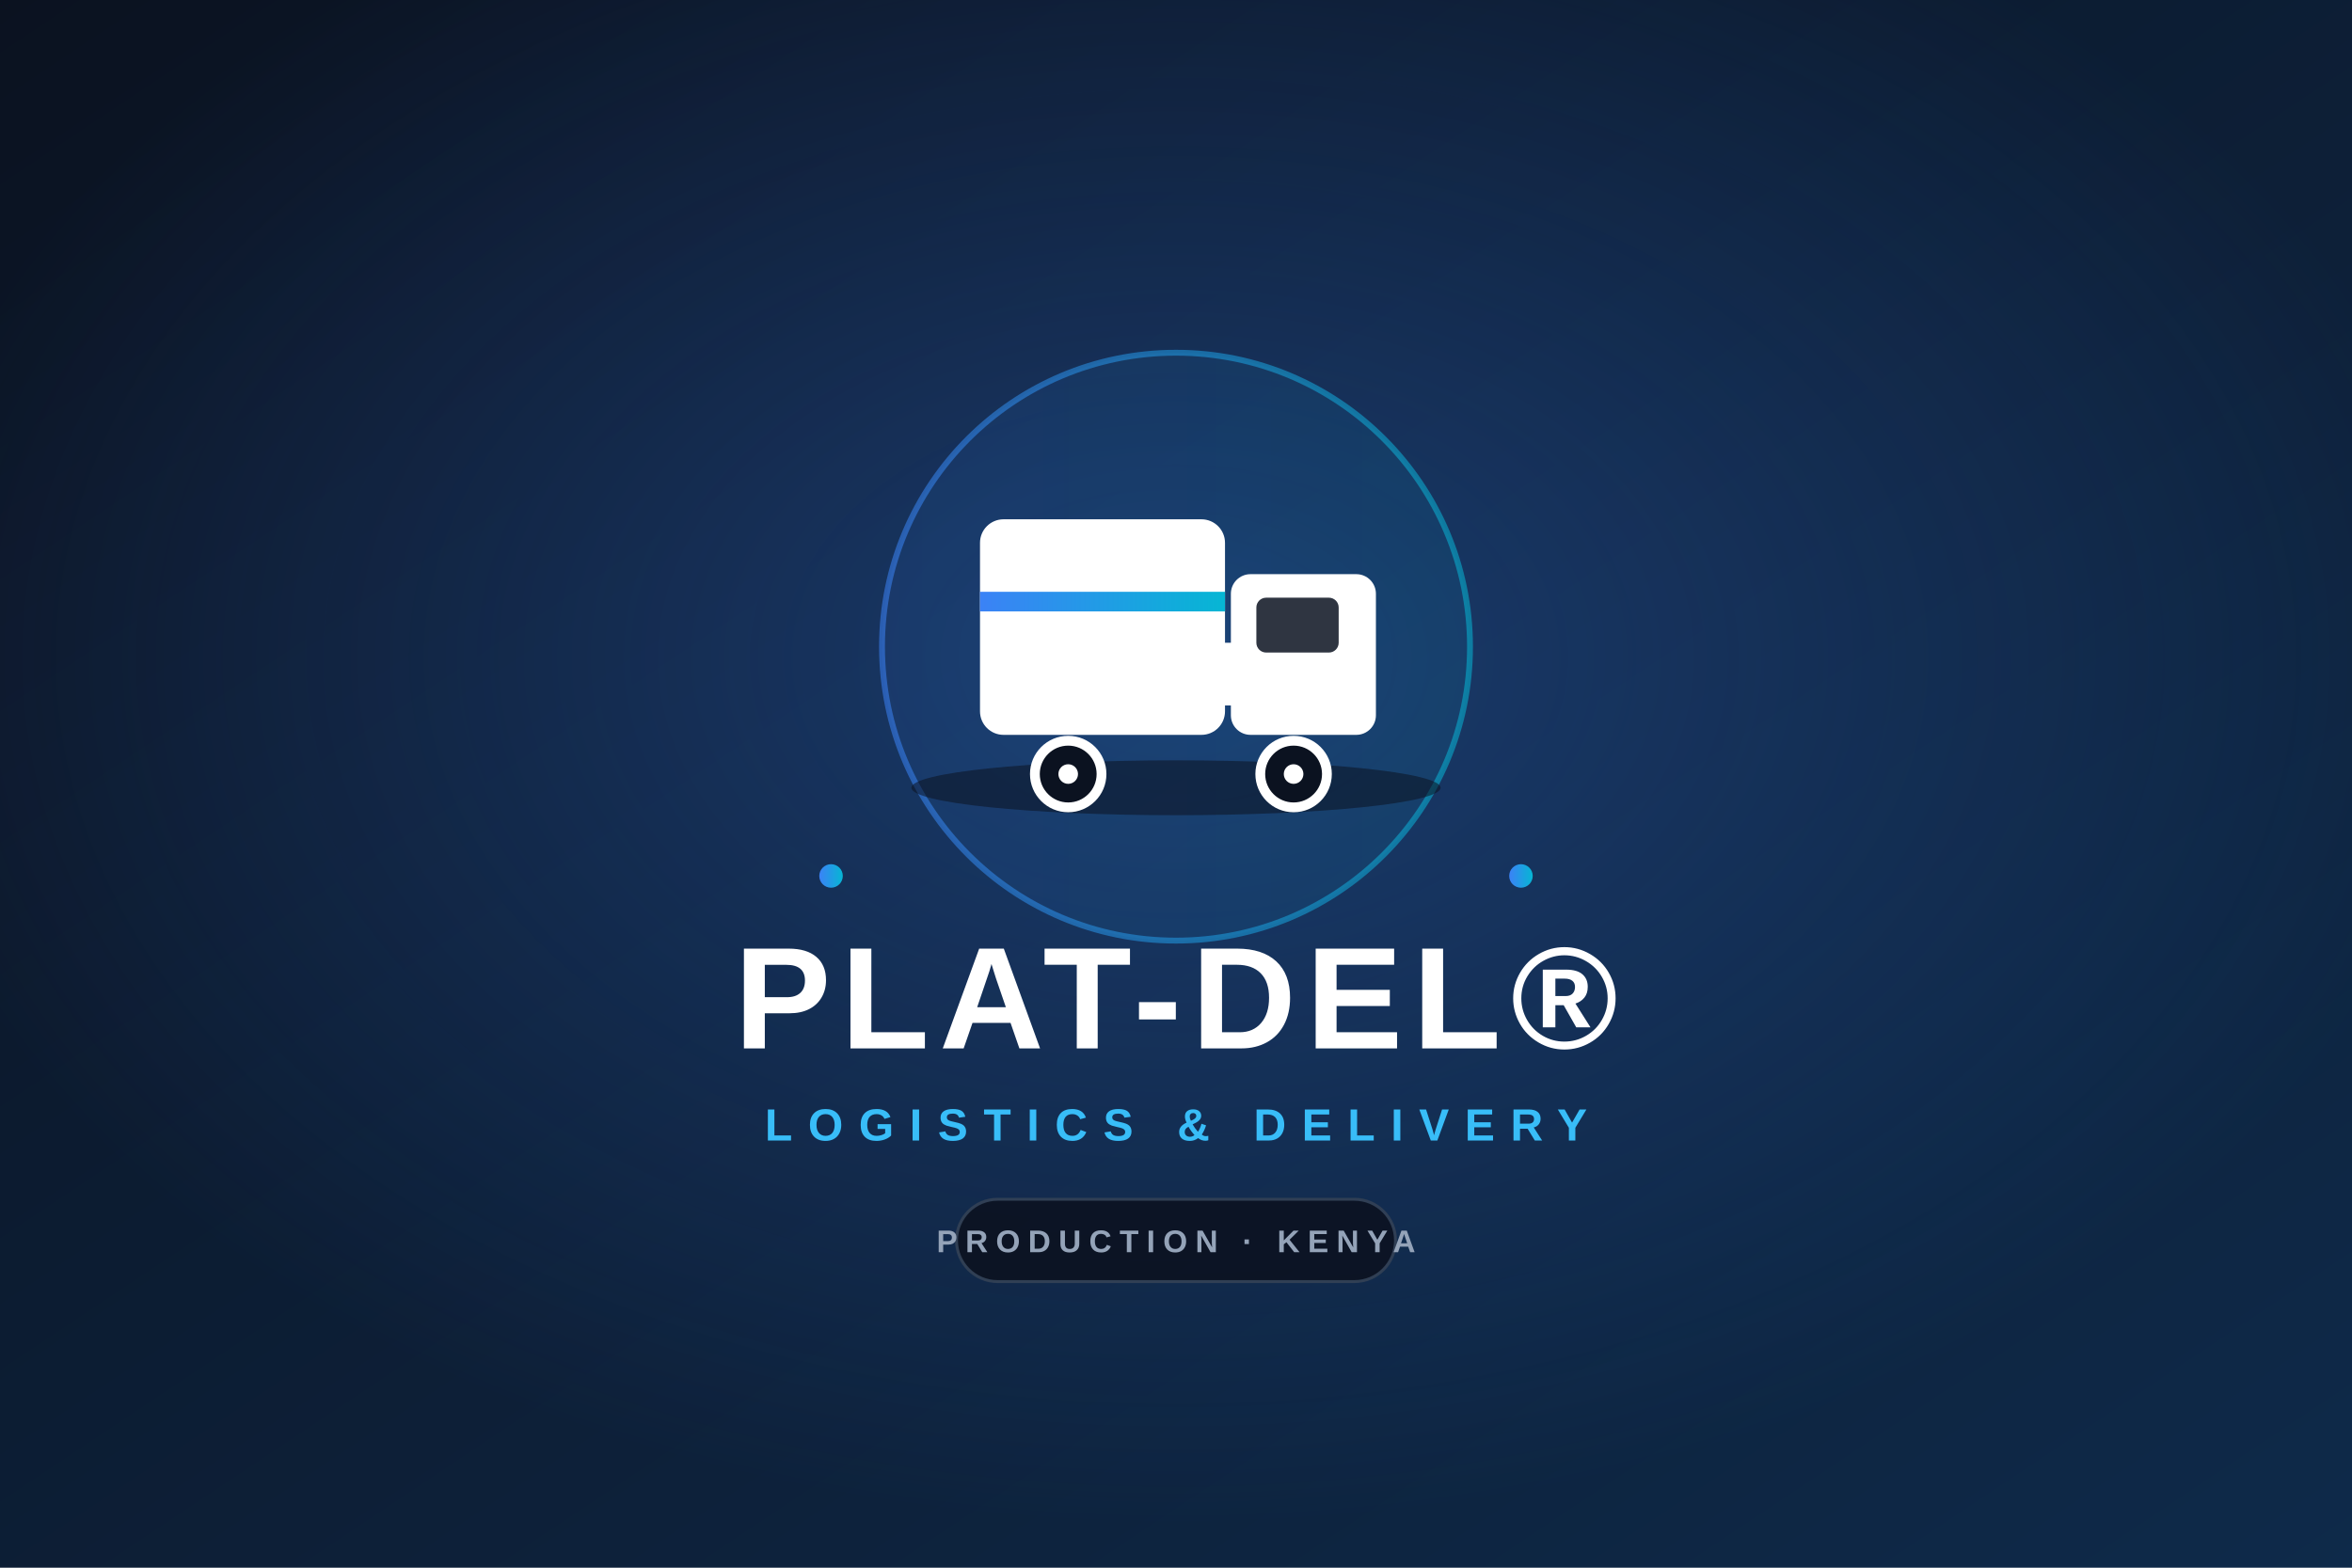
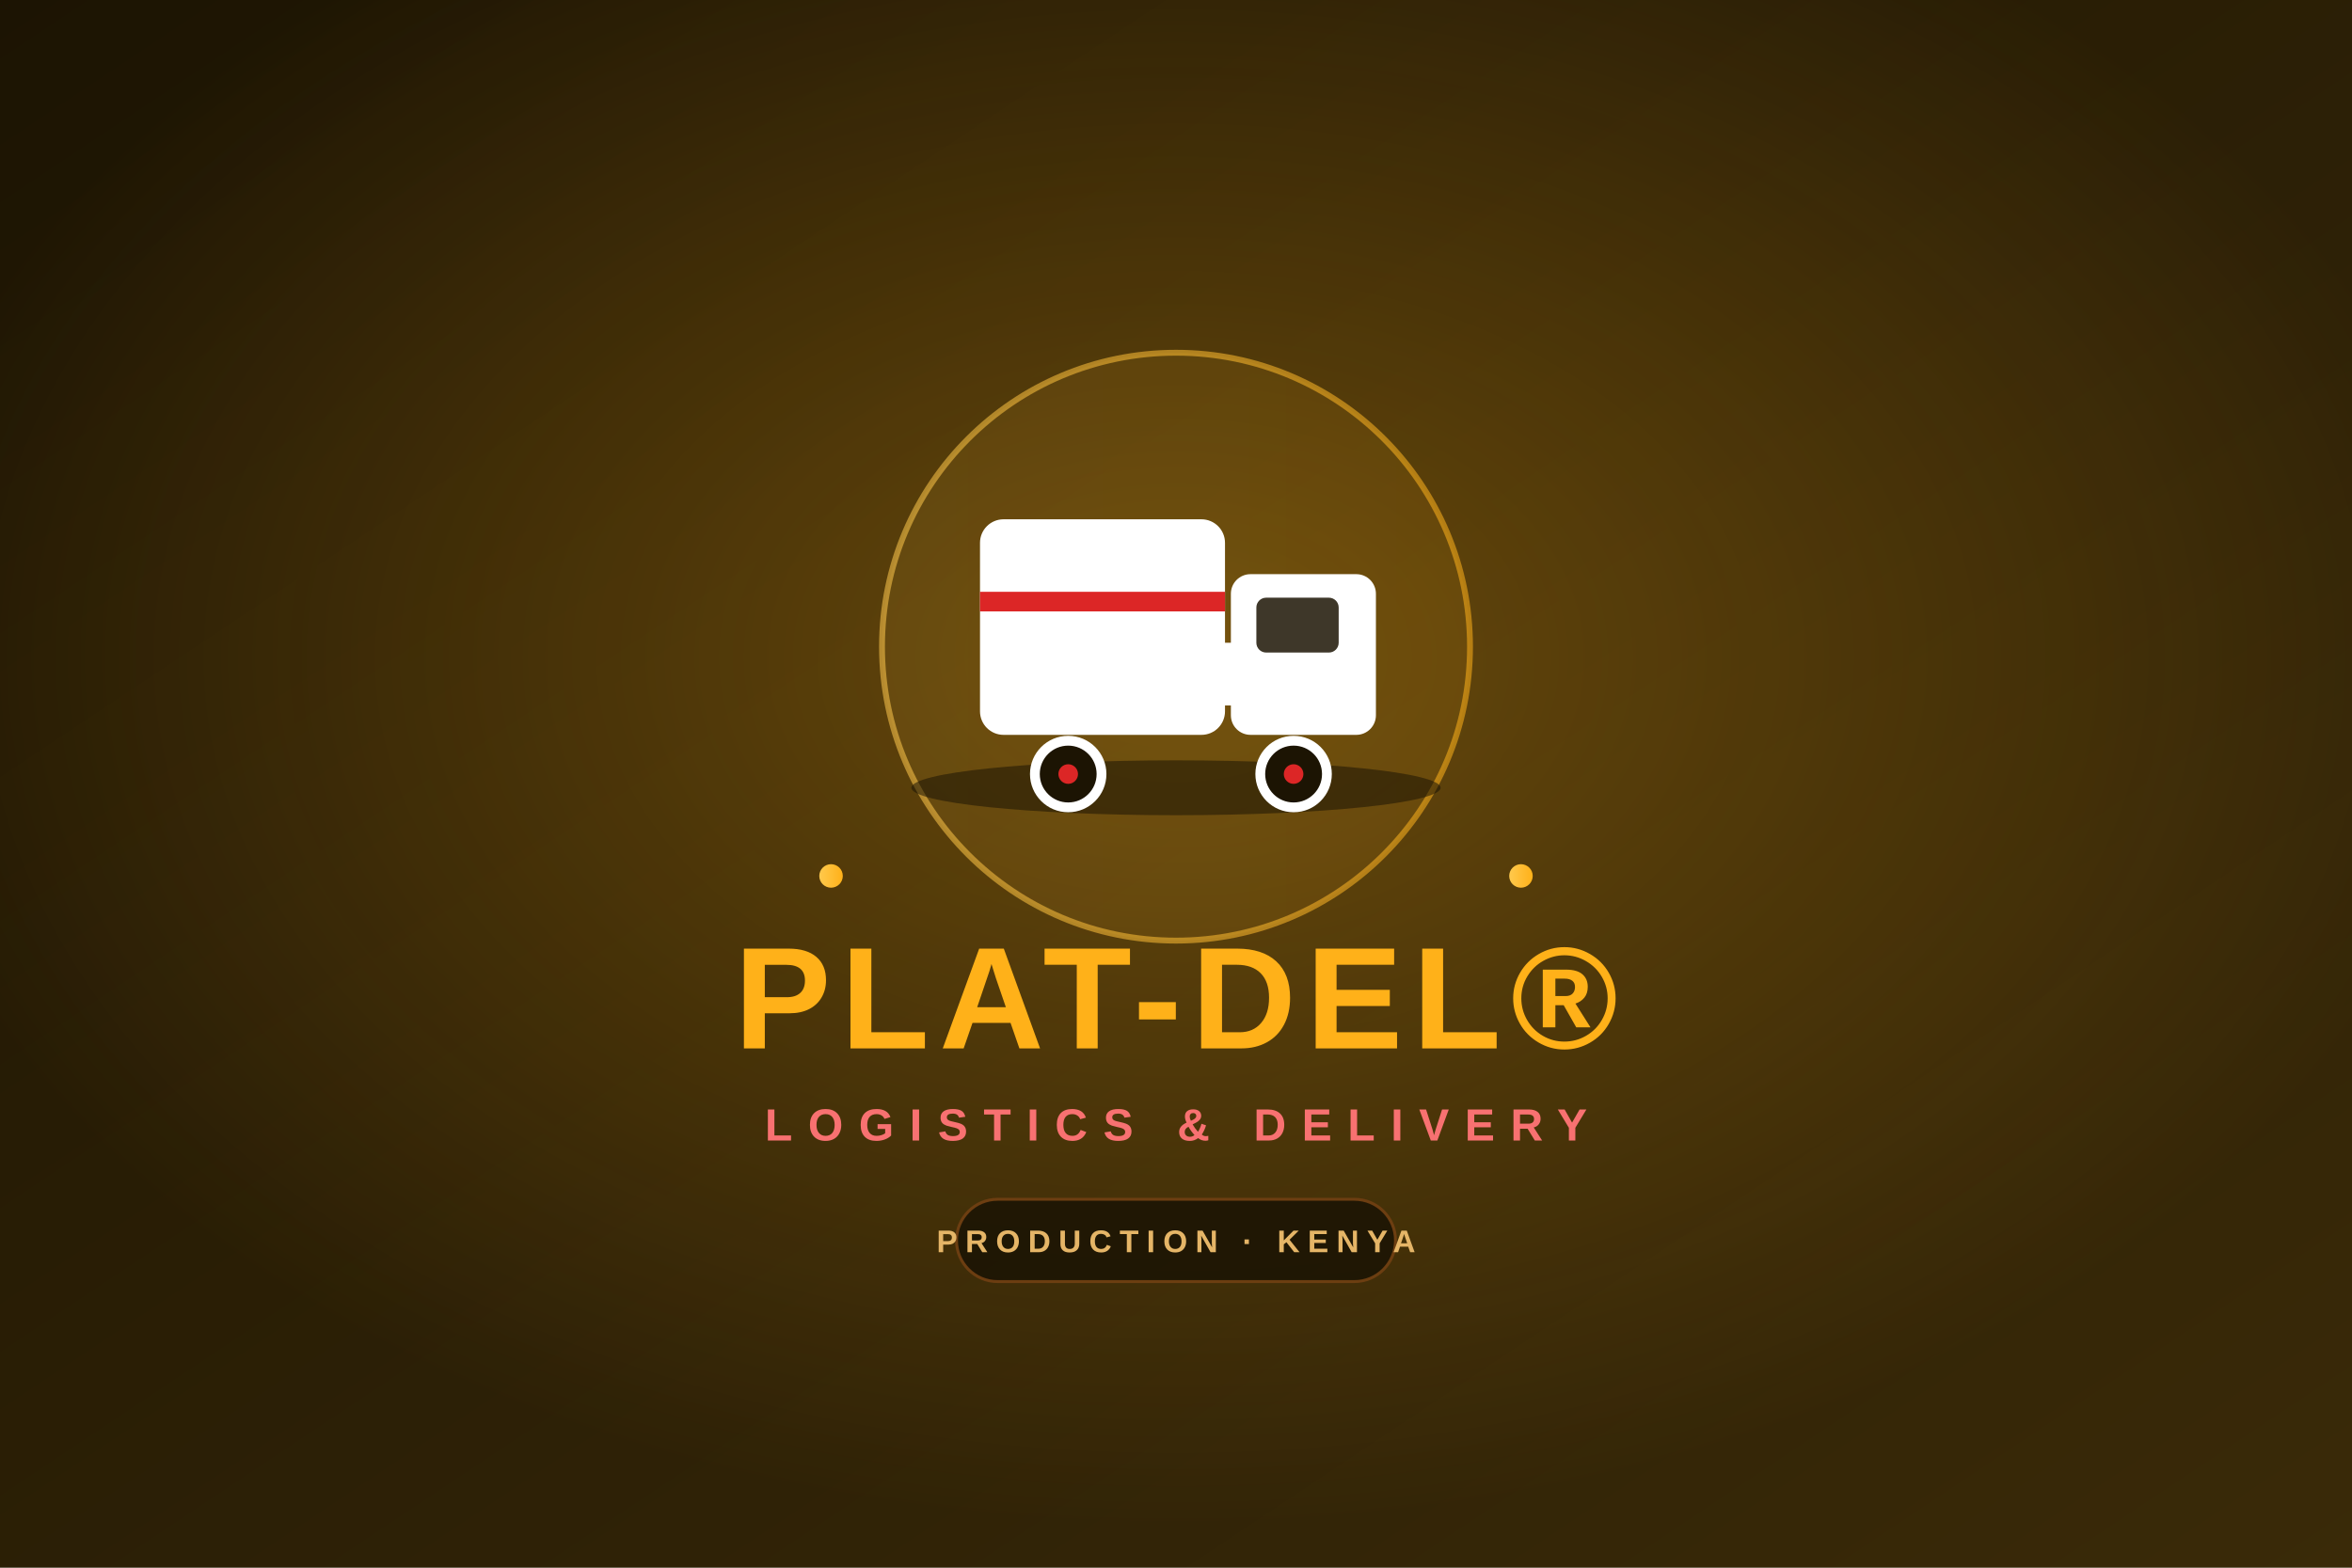
<svg xmlns="http://www.w3.org/2000/svg" width="1200" height="800" viewBox="0 0 1200 800">
  <defs>
    <linearGradient id="bg" x1="0" y1="0" x2="1" y2="1">
-       <stop offset="0" stop-color="#0b1220" />
-       <stop offset="1" stop-color="#0e2a4a" />
+       <stop offset="0" stop-color="#1c1403" />
+       <stop offset="1" stop-color="#3a2a08" />
    </linearGradient>
    <linearGradient id="brand" x1="0" y1="0" x2="1" y2="0">
-       <stop offset="0" stop-color="#3b82f6" />
-       <stop offset="1" stop-color="#06b6d4" />
+       <stop offset="0" stop-color="#ffc94d" />
+       <stop offset="1" stop-color="#ffb119" />
    </linearGradient>
    <radialGradient id="glow" cx="0.5" cy="0.42" r="0.55">
-       <stop offset="0" stop-color="#3b82f6" stop-opacity="0.30" />
-       <stop offset="1" stop-color="#3b82f6" stop-opacity="0" />
+       <stop offset="0" stop-color="#ffb119" stop-opacity="0.30" />
+       <stop offset="1" stop-color="#ffb119" stop-opacity="0" />
    </radialGradient>
  </defs>
  <rect width="1200" height="800" fill="url(#bg)" />
  <rect width="1200" height="800" fill="url(#glow)" />
  <circle cx="600" cy="330" r="150" fill="none" stroke="url(#brand)" stroke-width="3" opacity="0.55" />
  <circle cx="600" cy="330" r="150" fill="url(#brand)" opacity="0.08" />
-   <ellipse cx="600" cy="402" rx="135" ry="14" fill="#0b1220" opacity="0.55" />
+   <ellipse cx="600" cy="402" rx="135" ry="14" fill="#1c1403" opacity="0.55" />
  <rect x="500" y="265" width="125" height="110" rx="12" fill="#ffffff" />
-   <rect x="500" y="302" width="125" height="10" fill="url(#brand)" />
+   <rect x="500" y="302" width="125" height="10" fill="#dc2626" />
  <rect x="615" y="328" width="14" height="32" fill="#ffffff" />
  <rect x="628" y="293" width="74" height="82" rx="10" fill="#ffffff" />
-   <rect x="641" y="305" width="42" height="28" rx="5" fill="#0b1220" opacity="0.85" />
-   <circle cx="545" cy="395" r="17" fill="#0b1220" stroke="#ffffff" stroke-width="5" />
-   <circle cx="545" cy="395" r="5" fill="#ffffff" />
-   <circle cx="660" cy="395" r="17" fill="#0b1220" stroke="#ffffff" stroke-width="5" />
-   <circle cx="660" cy="395" r="5" fill="#ffffff" />
-   <line x1="430" y1="447" x2="770" y2="447" stroke="url(#brand)" stroke-width="4" stroke-dasharray="2 14" stroke-linecap="round" opacity="0.85" />
+   <rect x="641" y="305" width="42" height="28" rx="5" fill="#1c1403" opacity="0.85" />
+   <circle cx="545" cy="395" r="17" fill="#1c1403" stroke="#ffffff" stroke-width="5" />
+   <circle cx="545" cy="395" r="5" fill="#dc2626" />
+   <circle cx="660" cy="395" r="17" fill="#1c1403" stroke="#ffffff" stroke-width="5" />
+   <circle cx="660" cy="395" r="5" fill="#dc2626" />
+   <line x1="430" y1="447" x2="770" y2="447" stroke="url(#brand)" stroke-width="4" stroke-dasharray="2 14" stroke-linecap="round" opacity="0.9" />
  <circle cx="424" cy="447" r="6" fill="url(#brand)" />
  <circle cx="776" cy="447" r="6" fill="url(#brand)" />
-   <text x="600" y="535" text-anchor="middle" font-family="'Segoe UI', 'Helvetica Neue', Arial, sans-serif" font-size="74" font-weight="800" letter-spacing="5" fill="#ffffff">PLAT-DEL®</text>
-   <text x="600" y="582" text-anchor="middle" font-family="'Segoe UI', 'Helvetica Neue', Arial, sans-serif" font-size="23" font-weight="600" letter-spacing="8" fill="#38bdf8">LOGISTICS &amp; DELIVERY</text>
-   <rect x="488" y="612" width="224" height="42" rx="21" fill="#0b1220" stroke="#334155" stroke-width="1.5" opacity="0.9" />
-   <text x="600" y="639" text-anchor="middle" font-family="'Segoe UI', 'Helvetica Neue', Arial, sans-serif" font-size="16" font-weight="600" letter-spacing="4" fill="#94a3b8">PRODUCTION · KENYA</text>
+   <text x="600" y="535" text-anchor="middle" font-family="'Segoe UI', 'Helvetica Neue', Arial, sans-serif" font-size="74" font-weight="800" letter-spacing="5" fill="#ffb119">PLAT-DEL®</text>
+   <text x="600" y="582" text-anchor="middle" font-family="'Segoe UI', 'Helvetica Neue', Arial, sans-serif" font-size="23" font-weight="600" letter-spacing="8" fill="#f87171">LOGISTICS &amp; DELIVERY</text>
+   <rect x="488" y="612" width="224" height="42" rx="21" fill="#1c1403" stroke="#713f12" stroke-width="1.5" opacity="0.9" />
+   <text x="600" y="639" text-anchor="middle" font-family="'Segoe UI', 'Helvetica Neue', Arial, sans-serif" font-size="16" font-weight="600" letter-spacing="4" fill="#e5b567">PRODUCTION · KENYA</text>
</svg>
